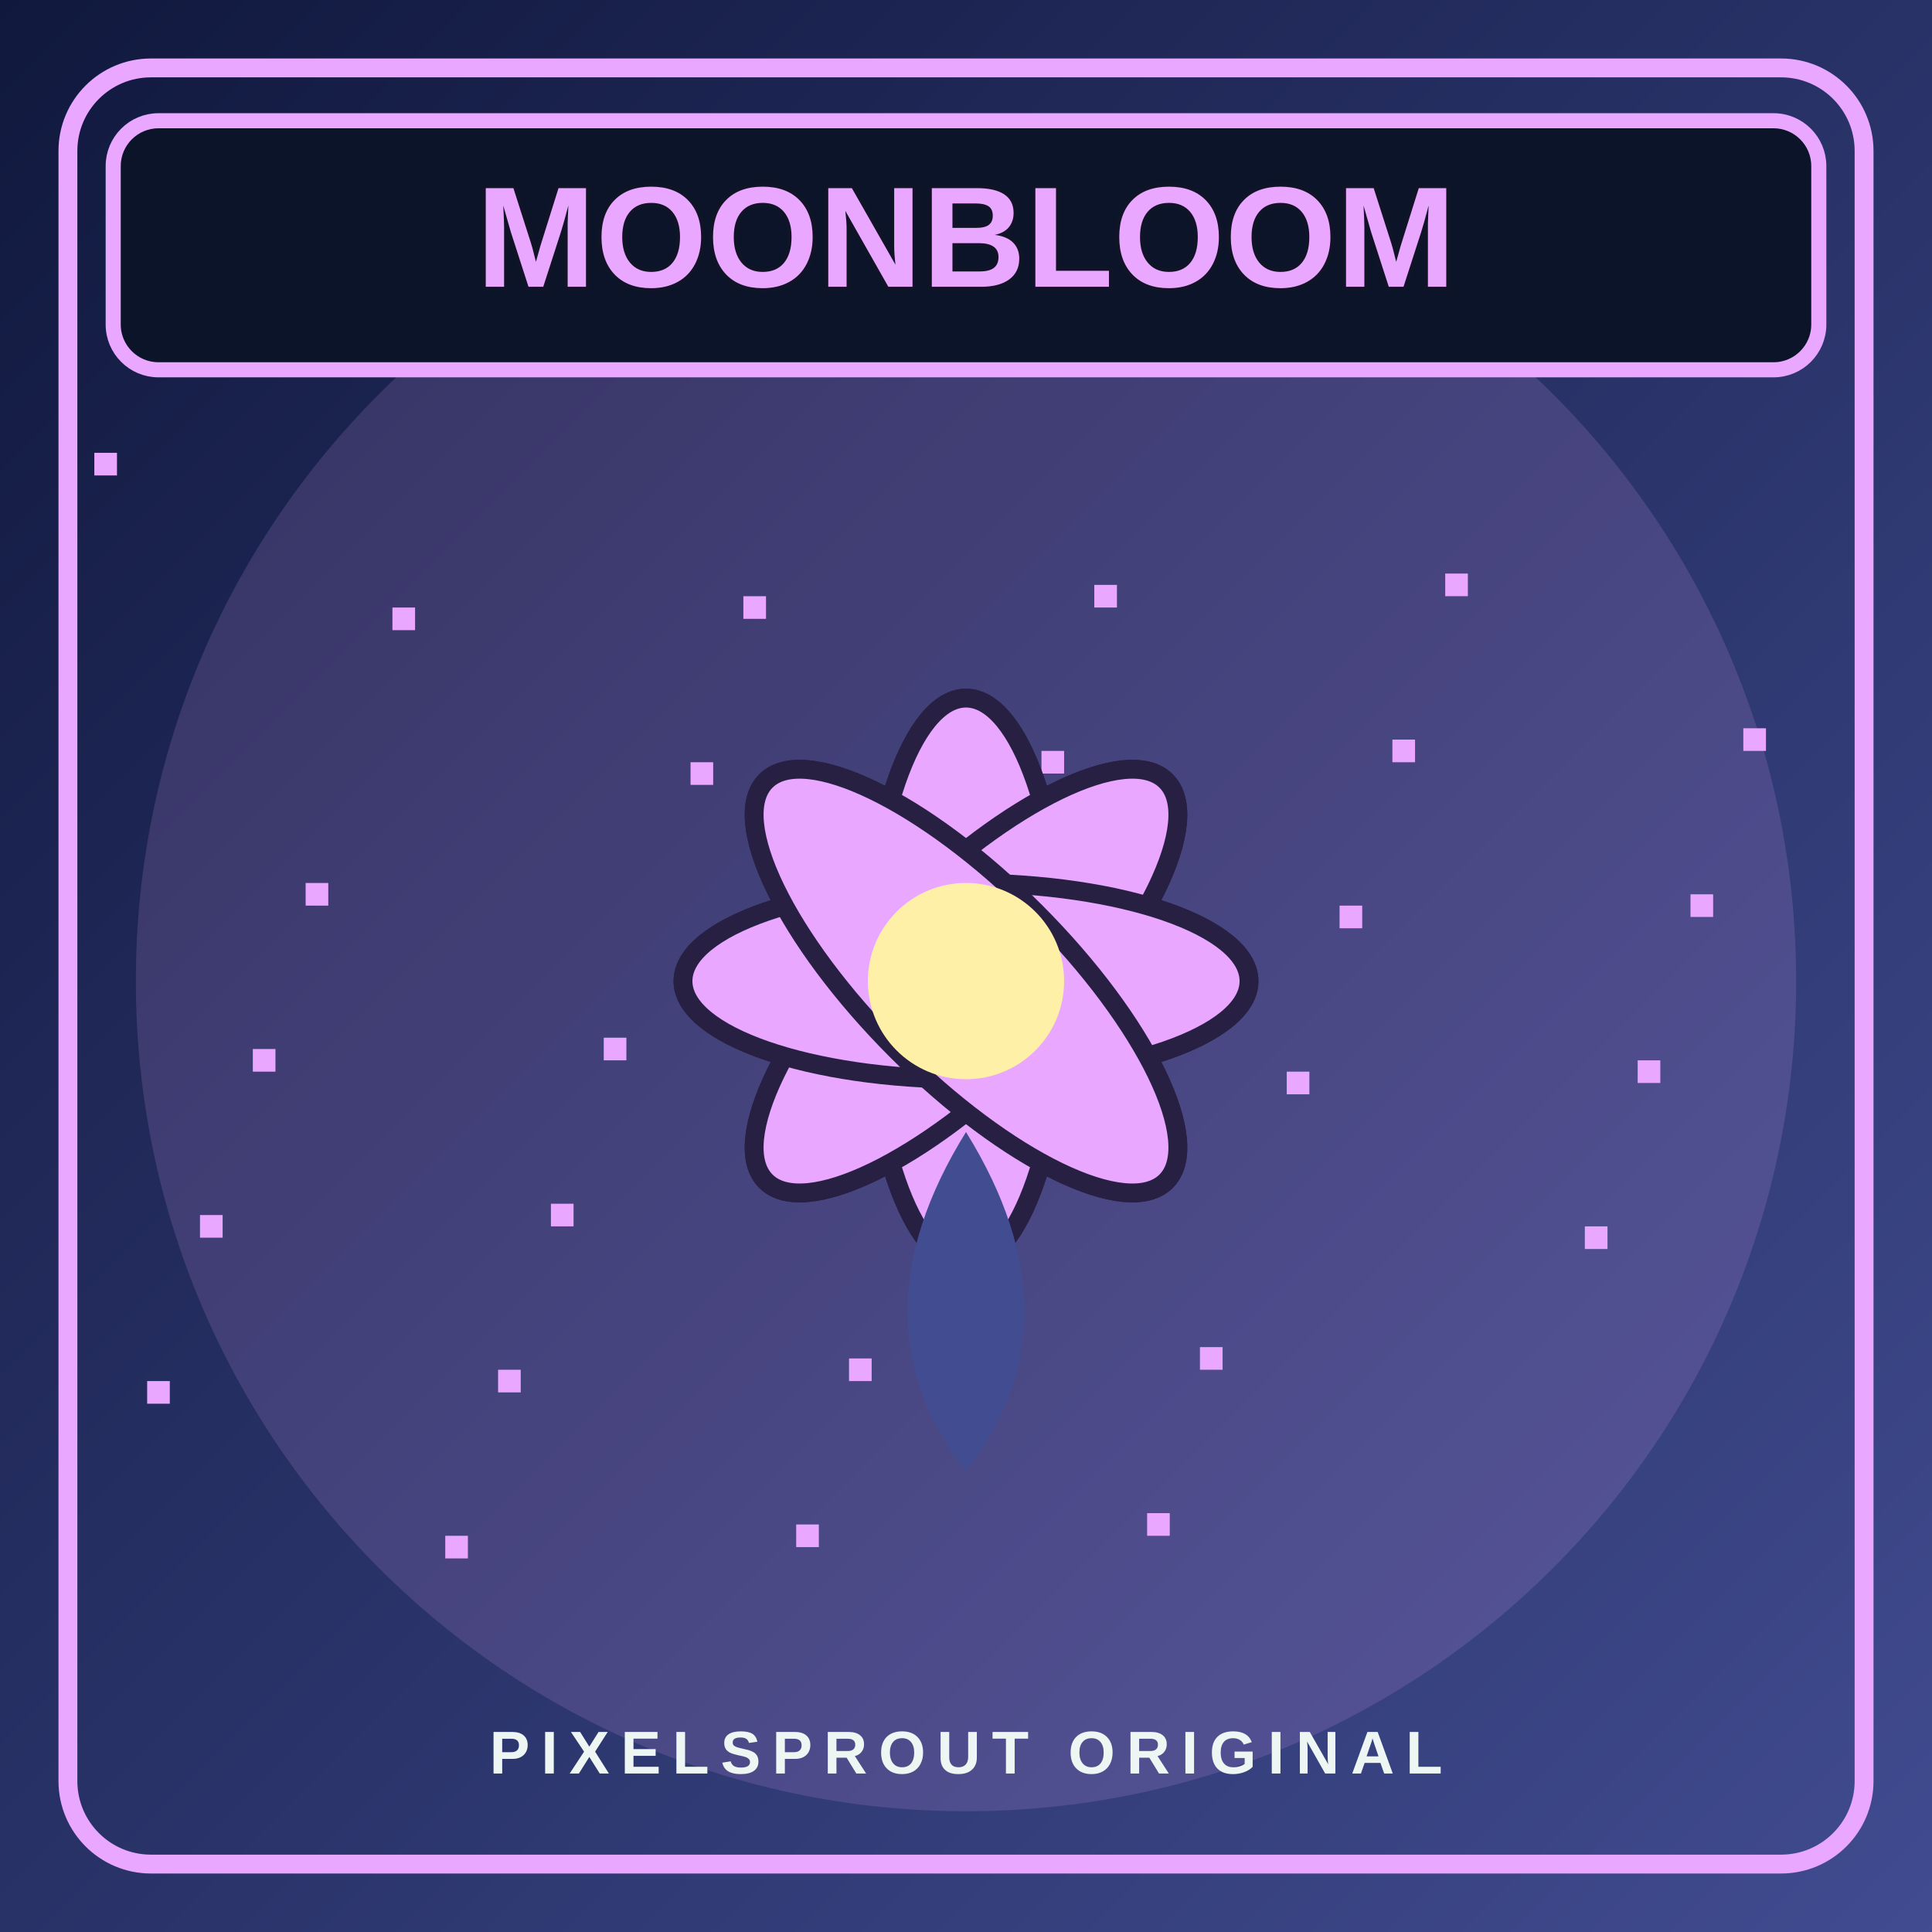
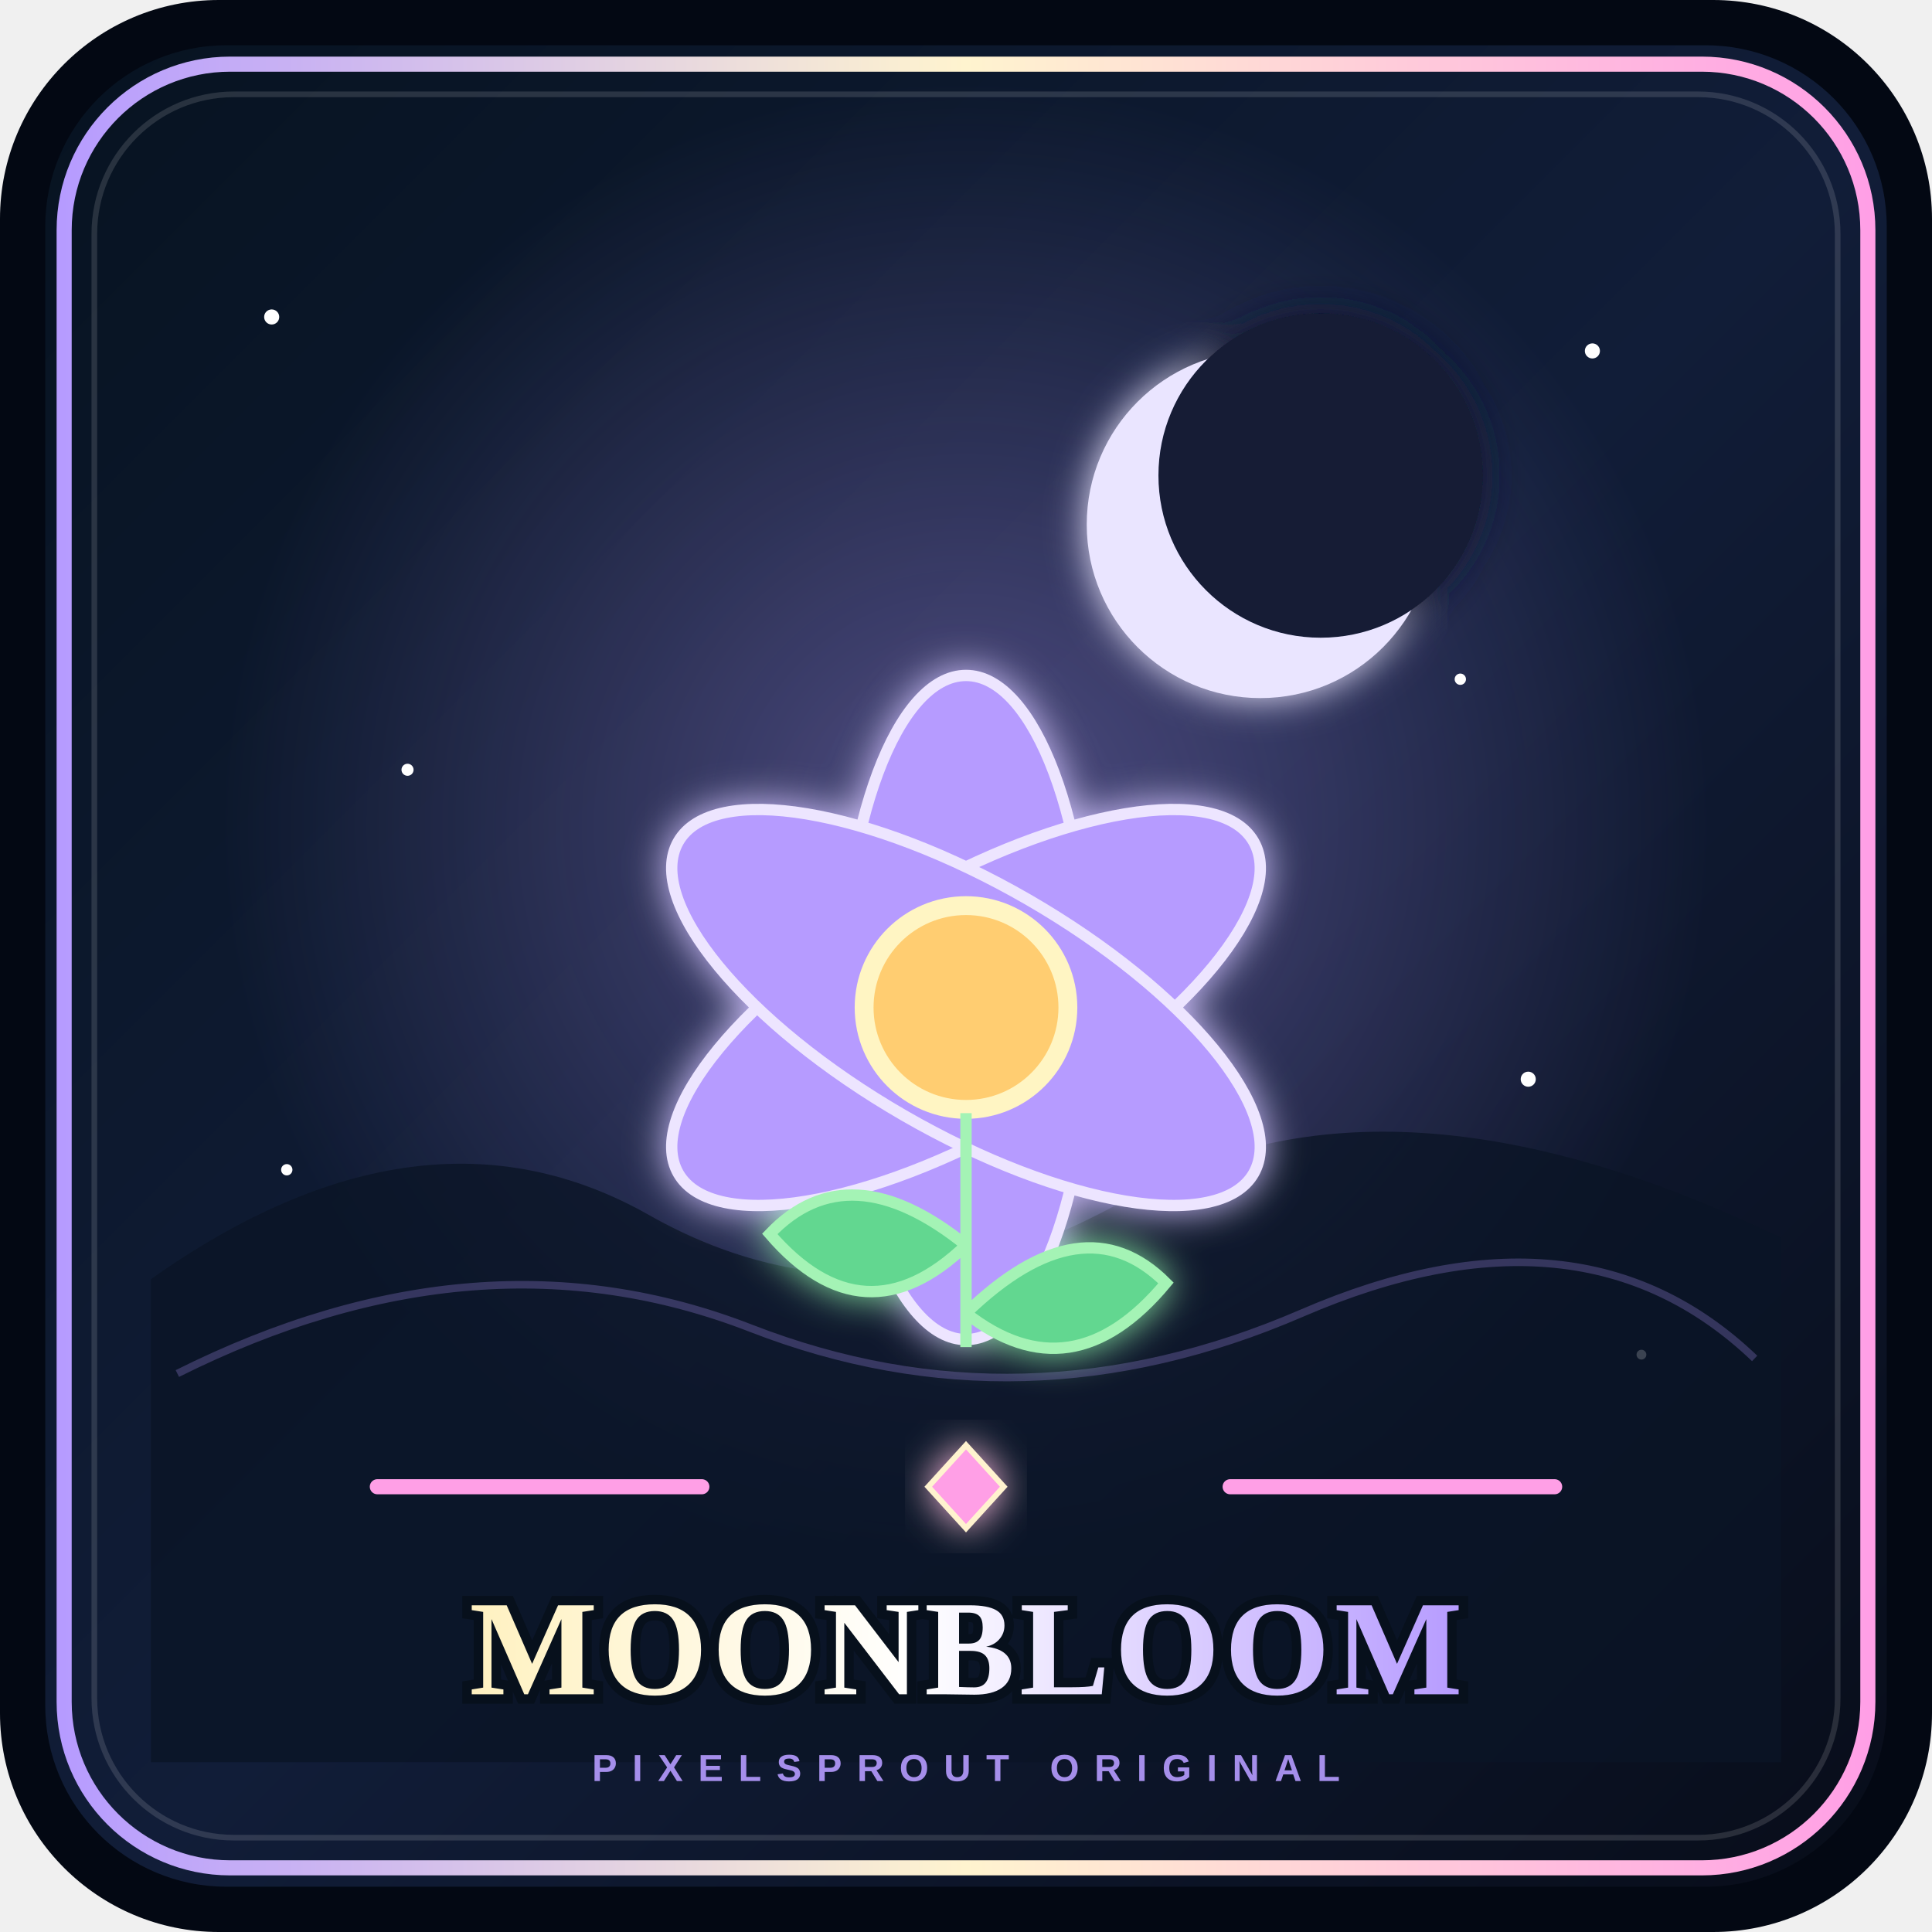
- <svg xmlns="http://www.w3.org/2000/svg" width="320" height="320" viewBox="0 0 512 512">
+ <svg xmlns="http://www.w3.org/2000/svg" width="512" height="512" viewBox="0 0 512 512" role="img" aria-labelledby="logoTitle logoDesc">
  <defs>
-     <linearGradient id="b" x2="1" y2="1">
-       <stop stop-color="#10183d" />
-       <stop offset="1" stop-color="#414c91" />
+     <linearGradient id="bg" x1="0" y1="0" x2="1" y2="1">
+       <stop offset="0" stop-color="#071321" />
+       <stop offset=".52" stop-color="#111D38" />
+       <stop offset="1" stop-color="#080D1A" />
    </linearGradient>
+     <radialGradient id="halo">
+       <stop offset="0" stop-color="#B69BFF" stop-opacity=".38" />
+       <stop offset="1" stop-color="#B69BFF" stop-opacity="0" />
+     </radialGradient>
+     <linearGradient id="rim">
+       <stop offset="0" stop-color="#B69BFF" />
+       <stop offset=".5" stop-color="#FFF4CF" />
+       <stop offset="1" stop-color="#FF9FE6" />
+     </linearGradient>
+     <linearGradient id="titleGrad">
+       <stop offset="0" stop-color="#FFF1C0" />
+       <stop offset=".45" stop-color="#FFFFFF" />
+       <stop offset="1" stop-color="#B69BFF" />
+     </linearGradient>
+     <filter id="glow" x="-30%" y="-30%" width="160%" height="160%">
+       <feGaussianBlur stdDeviation="5" result="blur" />
+       <feMerge>
+         <feMergeNode in="blur" />
+         <feMergeNode in="SourceGraphic" />
+       </feMerge>
+     </filter>
  </defs>
-   <rect width="512" height="512" fill="url(#b)" />
-   <circle cx="256" cy="260" r="220" fill="#e9a7ff" opacity=".15" />
-   <rect x="25" y="120" width="6" height="6" fill="#e9a7ff" />
-   <rect x="104" y="161" width="6" height="6" fill="#e9a7ff" />
-   <rect x="183" y="202" width="6" height="6" fill="#e9a7ff" />
-   <rect x="262" y="243" width="6" height="6" fill="#e9a7ff" />
-   <rect x="341" y="284" width="6" height="6" fill="#e9a7ff" />
-   <rect x="420" y="325" width="6" height="6" fill="#e9a7ff" />
-   <rect x="39" y="366" width="6" height="6" fill="#e9a7ff" />
-   <rect x="118" y="407" width="6" height="6" fill="#e9a7ff" />
-   <rect x="197" y="158" width="6" height="6" fill="#e9a7ff" />
-   <rect x="276" y="199" width="6" height="6" fill="#e9a7ff" />
-   <rect x="355" y="240" width="6" height="6" fill="#e9a7ff" />
-   <rect x="434" y="281" width="6" height="6" fill="#e9a7ff" />
-   <rect x="53" y="322" width="6" height="6" fill="#e9a7ff" />
-   <rect x="132" y="363" width="6" height="6" fill="#e9a7ff" />
-   <rect x="211" y="404" width="6" height="6" fill="#e9a7ff" />
-   <rect x="290" y="155" width="6" height="6" fill="#e9a7ff" />
-   <rect x="369" y="196" width="6" height="6" fill="#e9a7ff" />
-   <rect x="448" y="237" width="6" height="6" fill="#e9a7ff" />
-   <rect x="67" y="278" width="6" height="6" fill="#e9a7ff" />
-   <rect x="146" y="319" width="6" height="6" fill="#e9a7ff" />
-   <rect x="225" y="360" width="6" height="6" fill="#e9a7ff" />
-   <rect x="304" y="401" width="6" height="6" fill="#e9a7ff" />
-   <rect x="383" y="152" width="6" height="6" fill="#e9a7ff" />
-   <rect x="462" y="193" width="6" height="6" fill="#e9a7ff" />
-   <rect x="81" y="234" width="6" height="6" fill="#e9a7ff" />
-   <rect x="160" y="275" width="6" height="6" fill="#e9a7ff" />
-   <rect x="239" y="316" width="6" height="6" fill="#e9a7ff" />
-   <rect x="318" y="357" width="6" height="6" fill="#e9a7ff" />
-   <ellipse cx="256" cy="260" rx="26" ry="75" transform="rotate(0 256 260)" fill="#e9a7ff" stroke="#272043" stroke-width="5" />
-   <ellipse cx="256" cy="260" rx="26" ry="75" transform="rotate(45 256 260)" fill="#e9a7ff" stroke="#272043" stroke-width="5" />
-   <ellipse cx="256" cy="260" rx="26" ry="75" transform="rotate(90 256 260)" fill="#e9a7ff" stroke="#272043" stroke-width="5" />
-   <ellipse cx="256" cy="260" rx="26" ry="75" transform="rotate(135 256 260)" fill="#e9a7ff" stroke="#272043" stroke-width="5" />
-   <ellipse cx="256" cy="260" rx="26" ry="75" transform="rotate(180 256 260)" fill="#e9a7ff" stroke="#272043" stroke-width="5" />
-   <ellipse cx="256" cy="260" rx="26" ry="75" transform="rotate(225 256 260)" fill="#e9a7ff" stroke="#272043" stroke-width="5" />
-   <ellipse cx="256" cy="260" rx="26" ry="75" transform="rotate(270 256 260)" fill="#e9a7ff" stroke="#272043" stroke-width="5" />
-   <ellipse cx="256" cy="260" rx="26" ry="75" transform="rotate(315 256 260)" fill="#e9a7ff" stroke="#272043" stroke-width="5" />
-   <circle cx="256" cy="260" r="26" fill="#fff0a7" />
-   <path d="M256 300Q225 350 256 390Q287 350 256 300Z" fill="#414c91" />
-   <rect x="18" y="18" width="476" height="476" rx="22" fill="none" stroke="#e9a7ff" stroke-width="5" />
-   <rect x="30" y="32" width="452" height="66" rx="12" fill="#0b1429" stroke="#e9a7ff" stroke-width="4" />
-   <text x="256" y="76" font-family="Arial,sans-serif" font-size="38" font-weight="900" text-anchor="middle" fill="#e9a7ff" stroke="#101426" stroke-width="2" paint-order="stroke">MOONBLOOM</text>
-   <text x="256" y="470" font-family="Arial,sans-serif" font-size="16" font-weight="700" text-anchor="middle" fill="#edf6f2" letter-spacing="3">PIXELSPROUT ORIGINAL</text>
+   <rect width="512" height="512" rx="58" fill="#030813" />
+   <rect x="12" y="12" width="488" height="488" rx="48" fill="url(#bg)" />
+   <circle cx="256" cy="219" r="200" fill="url(#halo)" />
+   <g fill="#FFF">
+     <circle cx="72" cy="84" r="2" />
+     <circle cx="422" cy="93" r="2" />
+     <circle cx="387" cy="180" r="1.5" />
+     <circle cx="108" cy="204" r="1.6" />
+     <circle cx="405" cy="286" r="2" />
+     <circle cx="76" cy="310" r="1.5" />
+     <circle cx="435" cy="359" r="1.3" />
+   </g>
+   <path d="M40 339Q112 288 172 322T300 317T472 328V467H40Z" fill="#0A1425" opacity=".8" />
+   <path d="M47 364Q127 324 199 352T345 348T465 360" fill="none" stroke="#B69BFF" stroke-opacity=".25" stroke-width="2" />
+   <rect x="17" y="17" width="478" height="478" rx="44" fill="none" stroke="url(#rim)" stroke-width="4" />
+   <rect x="25" y="25" width="462" height="462" rx="37" fill="none" stroke="#FFF" stroke-opacity=".13" stroke-width="1.5" />
+   <g filter="url(#glow)">
+     <circle cx="334" cy="139" r="46" fill="#EAE5FF" />
+     <circle cx="350" cy="126" r="43" fill="#121A36" />
+     <g fill="#B69BFF" stroke="#EDE5FF" stroke-width="3">
+       <ellipse cx="256" cy="267" rx="33" ry="88" />
+       <ellipse cx="256" cy="267" rx="33" ry="88" transform="rotate(60 256 267)" />
+       <ellipse cx="256" cy="267" rx="33" ry="88" transform="rotate(120 256 267)" />
+     </g>
+     <circle cx="256" cy="267" r="27" fill="#FFCD71" stroke="#FFF5C3" stroke-width="5" />
+     <path d="M256 295V357M256 330Q225 305 204 327Q229 356 256 330M256 348Q287 318 309 340Q284 370 256 348" fill="#62D790" stroke="#A4F3B5" stroke-width="3" />
+   </g>
+   <path d="M72 394H440" stroke="url(#rim)" stroke-width="2" opacity=".9" />
+   <path d="M100 394H186M326 394H412" stroke="#FF9FE6" stroke-width="4" stroke-linecap="round" />
+   <path d="M256 383 266 394 256 405 246 394Z" fill="#FF9FE6" stroke="#FFF3CF" stroke-width="1.5" filter="url(#glow)" />
+   <text x="256" y="449" text-anchor="middle" font-family="Georgia,'Times New Roman',serif" font-size="36" font-weight="bold" letter-spacing="1.15" textLength="430" lengthAdjust="spacingAndGlyphs" fill="url(#titleGrad)" stroke="#07101C" stroke-width="5" paint-order="stroke">MOONBLOOM</text>
+   <text x="256" y="472" text-anchor="middle" font-family="Arial,sans-serif" font-size="10" font-weight="700" letter-spacing="4" fill="#B69BFF" opacity=".9">PIXELSPROUT ORIGINAL</text>
</svg>
